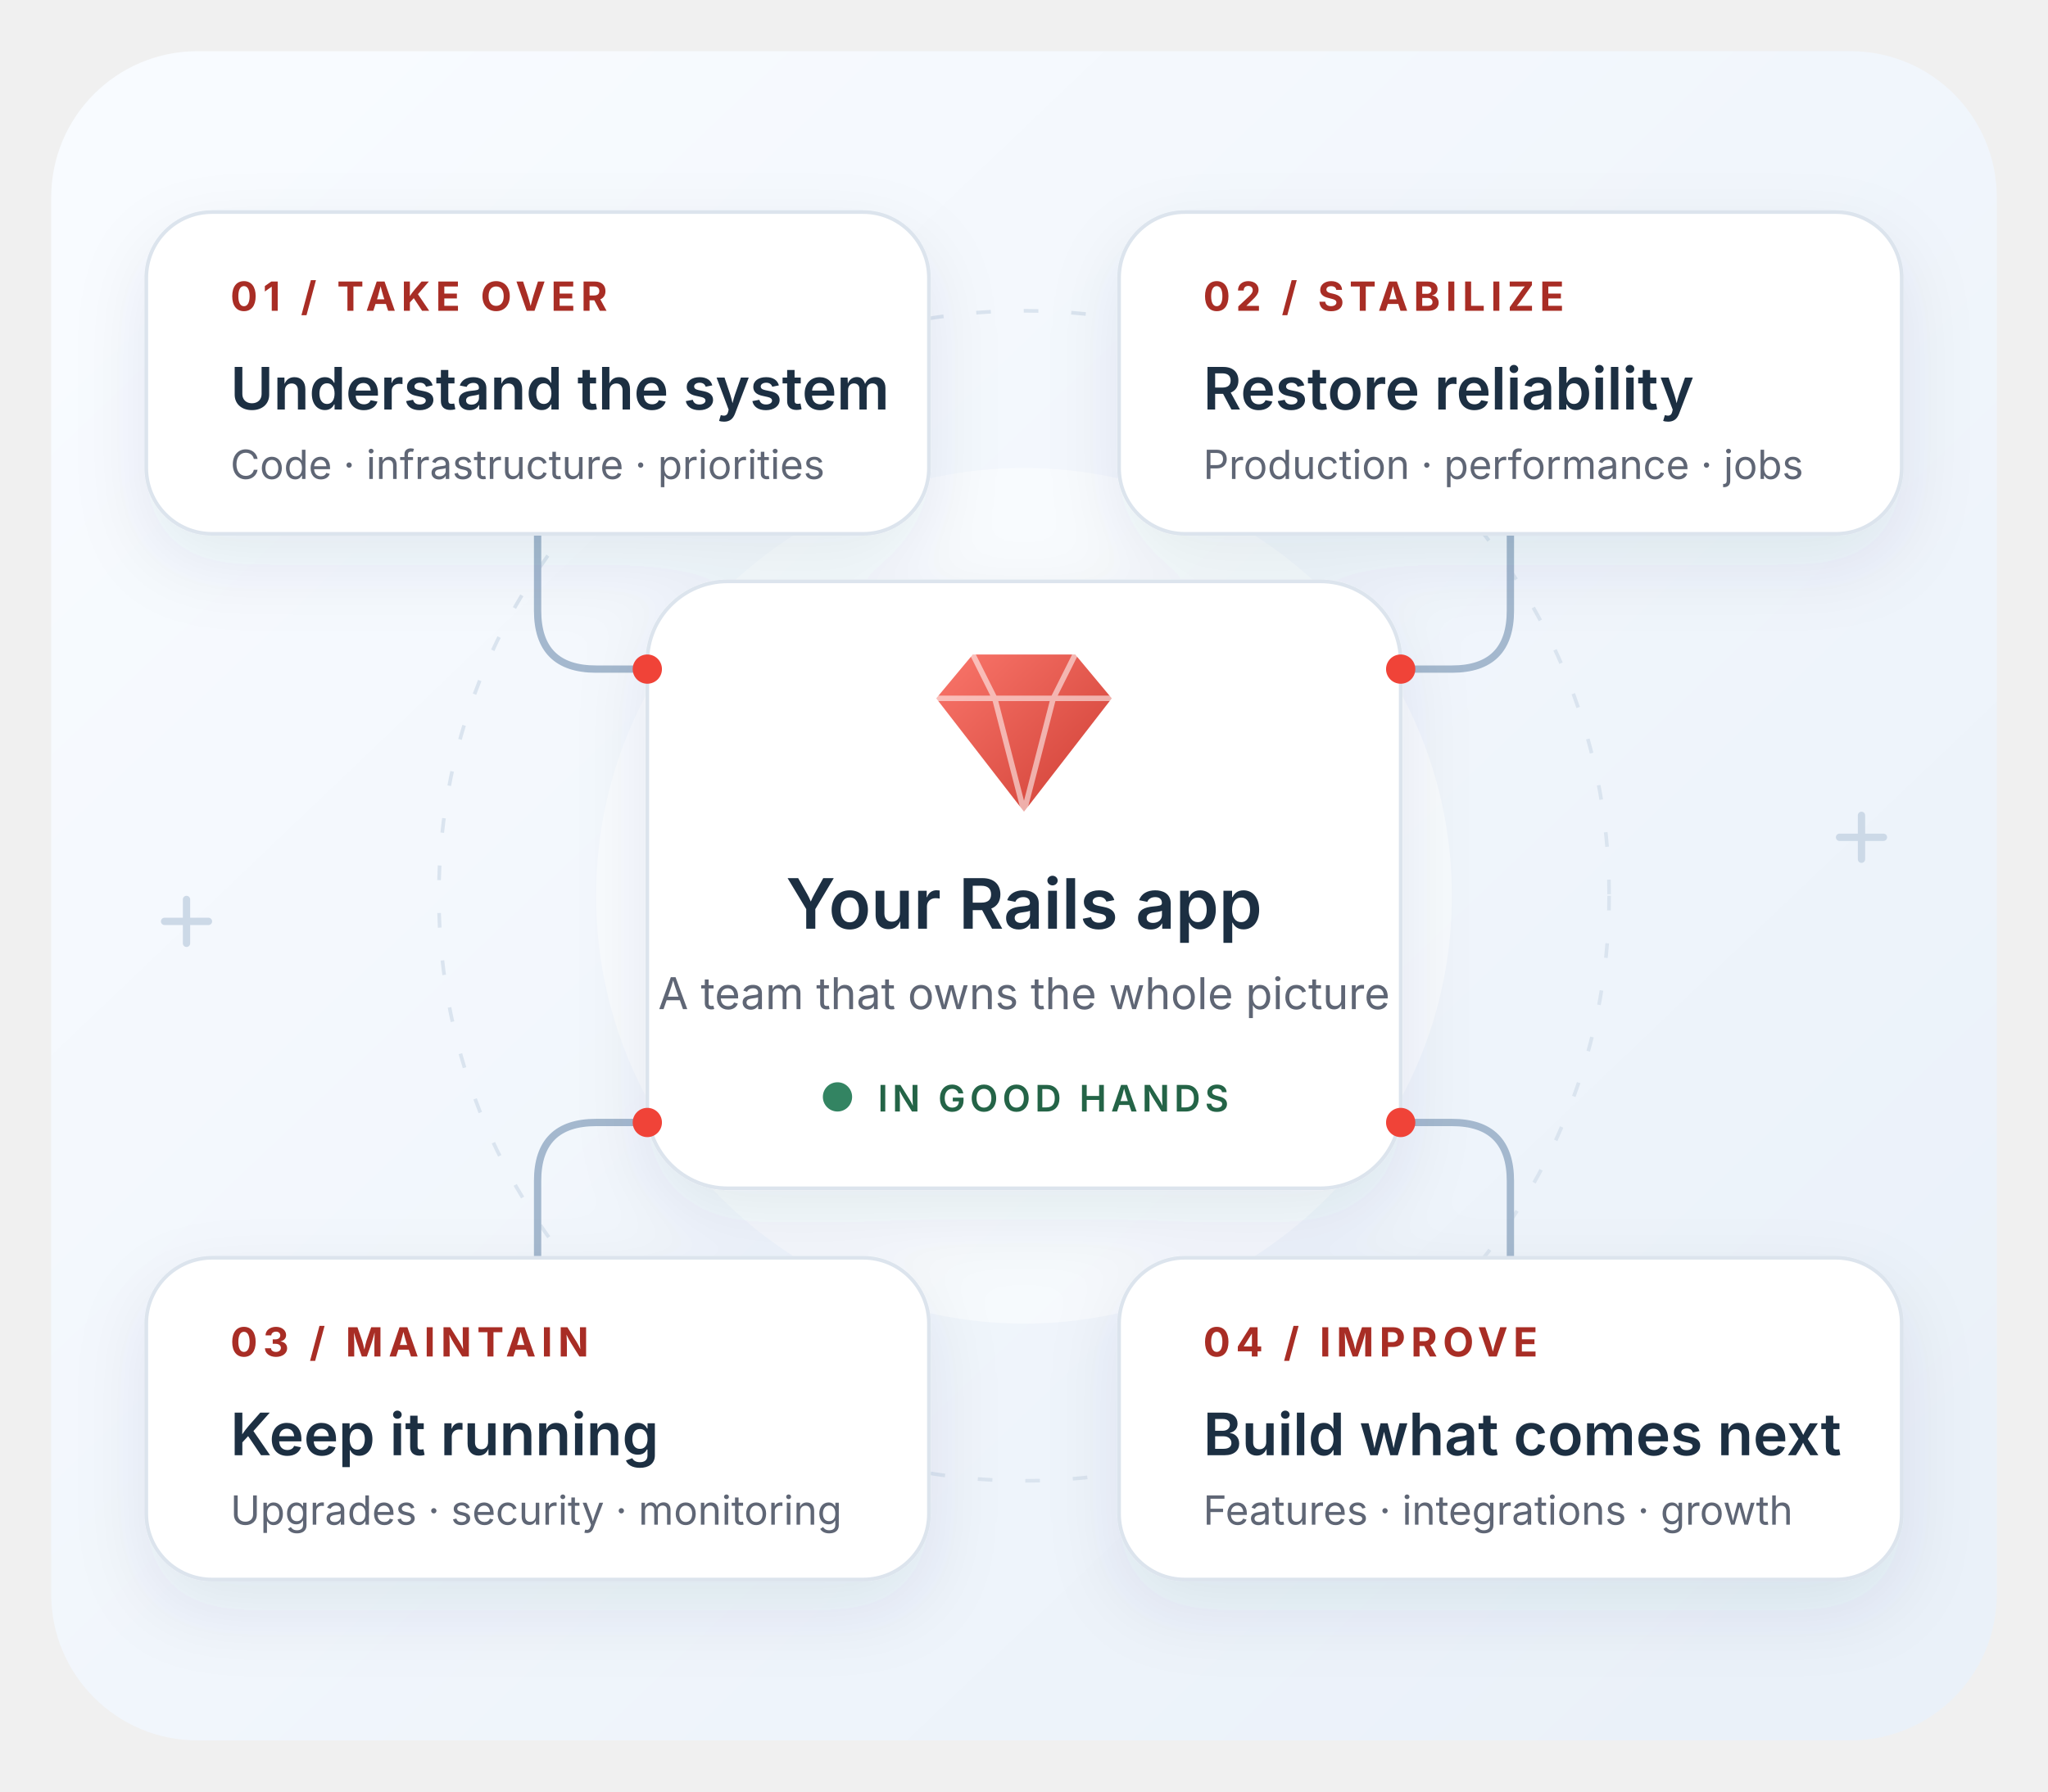
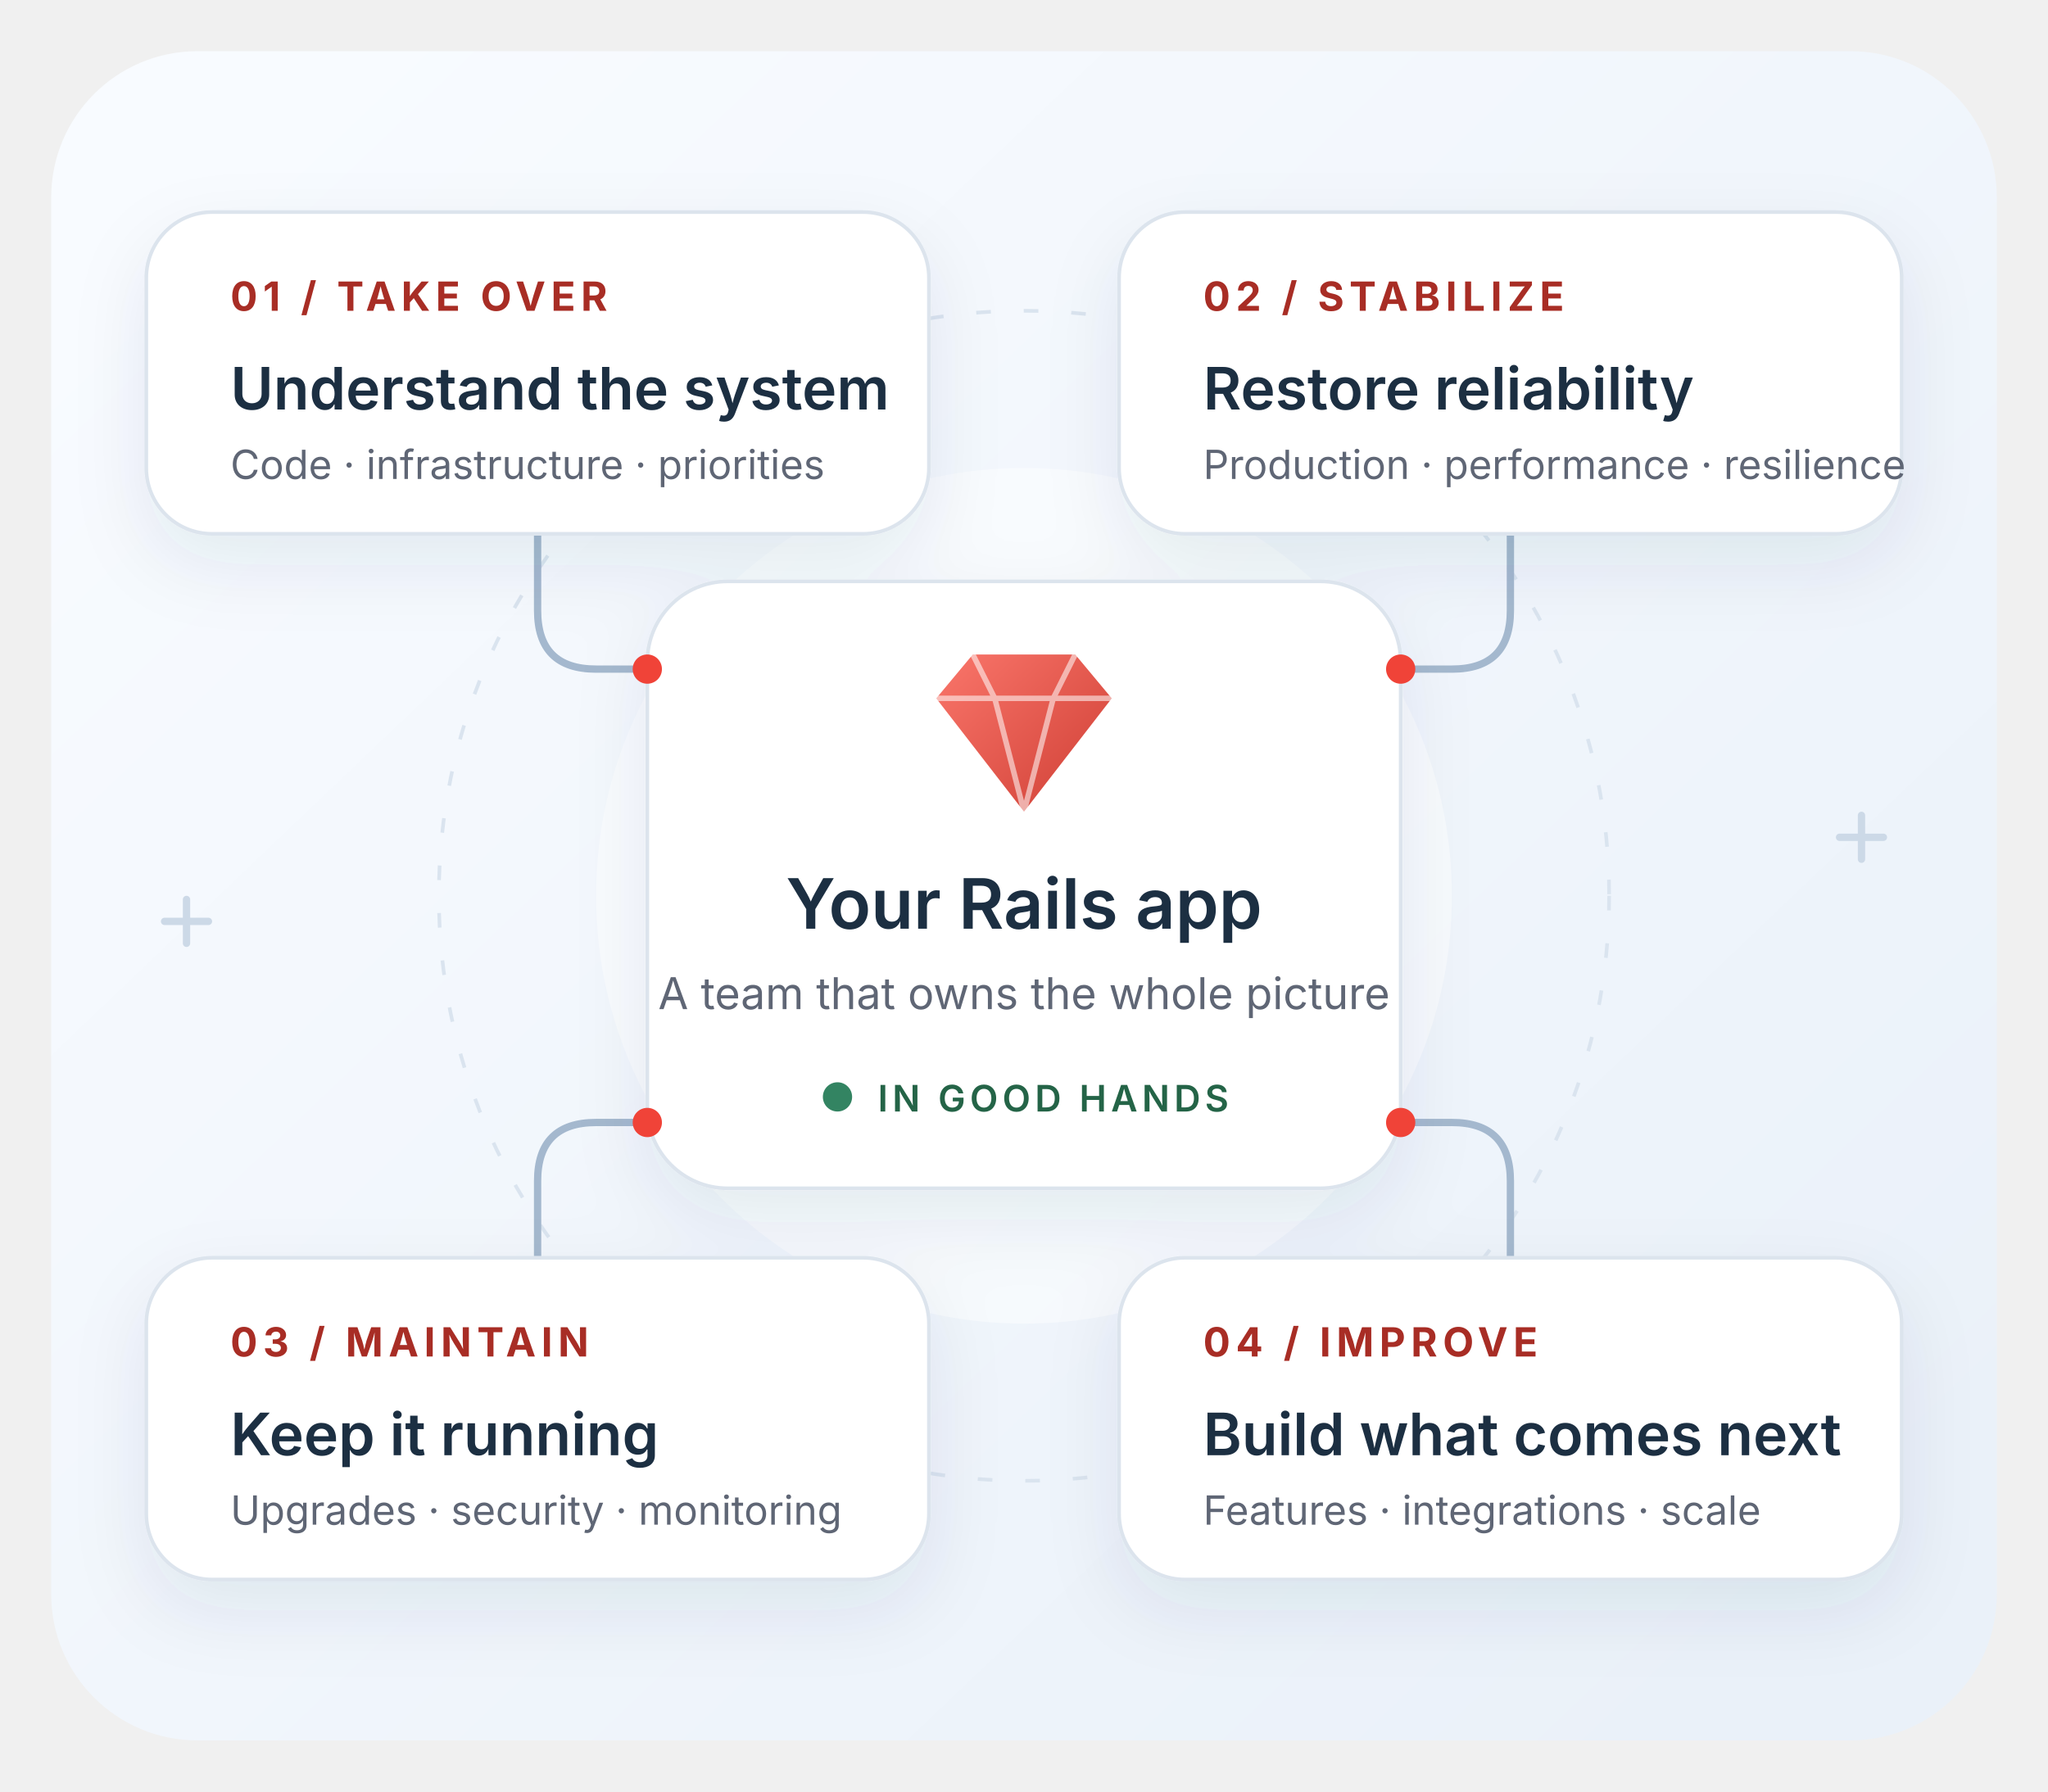
<svg xmlns="http://www.w3.org/2000/svg" width="560" height="490" viewBox="0 0 560 490" fill="none">
  <defs>
    <linearGradient id="canvas" x1="70" y1="30" x2="480" y2="460" gradientUnits="userSpaceOnUse">
      <stop stop-color="#F8FBFF" />
      <stop offset="1" stop-color="#EAF1F9" />
    </linearGradient>
    <linearGradient id="ruby" x1="258" y1="177" x2="308" y2="229" gradientUnits="userSpaceOnUse">
      <stop stop-color="#FA766B" />
      <stop offset="1" stop-color="#C9372D" />
    </linearGradient>
    <filter id="shadow" x="-30%" y="-30%" width="160%" height="180%">
      <feDropShadow dx="0" dy="8" stdDeviation="10" flood-color="#193B5E" flood-opacity=".08" />
    </filter>
  </defs>
  <rect x="14" y="14" width="532" height="462" rx="40" fill="url(#canvas)" />
  <circle cx="280" cy="245" r="160" stroke="#DAE4EF" stroke-dasharray="4 9" />
  <circle cx="280" cy="245" r="117" fill="#FFF" fill-opacity=".45" />
  <g stroke="#A4B8CE" stroke-width="2" stroke-linecap="round">
    <path d="M147 126V167Q147 183 163 183H188" />
    <path d="M413 126V167Q413 183 397 183H372" />
    <path d="M147 362V323Q147 307 163 307H188" />
    <path d="M413 362V323Q413 307 397 307H372" />
  </g>
  <g fill="#FFF" stroke="#DCE4ED" filter="url(#shadow)">
    <rect x="40" y="58" width="214" height="88" rx="18" />
    <rect x="306" y="58" width="214" height="88" rx="18" />
    <rect x="40" y="344" width="214" height="88" rx="18" />
    <rect x="306" y="344" width="214" height="88" rx="18" />
    <rect x="177" y="159" width="206" height="166" rx="22" />
  </g>
  <g font-family="Inter, Arial, sans-serif">
    <g font-size="11" font-weight="700" letter-spacing="1.5" fill="#A82D25">
      <text x="63" y="85">01 / TAKE OVER</text>
      <text x="329" y="85">02 / STABILIZE</text>
      <text x="63" y="371">03 / MAINTAIN</text>
      <text x="329" y="371">04 / IMPROVE</text>
    </g>
    <g font-size="16" font-weight="600" fill="#1C2F42">
      <text x="63" y="112">Understand the system</text>
      <text x="329" y="112">Restore reliability</text>
      <text x="63" y="398">Keep it running</text>
      <text x="329" y="398">Build what comes next</text>
    </g>
    <g font-size="11" fill="#5F6675">
      <text x="63" y="131">Code · infrastructure · priorities</text>
-       <text x="329" y="131">Production · performance · jobs</text>
+       <text x="329" y="131">Production · performance · resilience</text>
      <text x="63" y="417">Upgrades · security · monitoring</text>
-       <text x="329" y="417">Features · integrations · growth</text>
+       <text x="329" y="417">Features · integrations · scale</text>
    </g>
    <text x="280" y="254" text-anchor="middle" font-size="19" font-weight="600" fill="#1C2F42">Your Rails app</text>
    <text x="280" y="276" text-anchor="middle" font-size="12" fill="#5F6675">A team that owns the whole picture</text>
    <text x="288" y="304" text-anchor="middle" font-size="10" font-weight="600" letter-spacing="1.2" fill="#246447">IN GOOD HANDS</text>
  </g>
  <path d="M256 191L266 179H294L304 191L280 222L256 191Z" fill="url(#ruby)" />
  <path d="M256 191H304M266 179L272 191L280 222L288 191L294 179M272 191H288" stroke="#FFF" stroke-opacity=".55" stroke-width="1.5" stroke-linejoin="round" />
  <circle cx="229" cy="300" r="4" fill="#338462" />
  <g fill="#F04338">
    <circle cx="177" cy="183" r="4" />
    <circle cx="383" cy="183" r="4" />
    <circle cx="177" cy="307" r="4" />
    <circle cx="383" cy="307" r="4" />
  </g>
  <g stroke="#CCD9E7" stroke-width="2" stroke-linecap="round">
    <path d="M45 252H57M51 246V258" />
    <path d="M503 229H515M509 223V235" />
  </g>
</svg>
